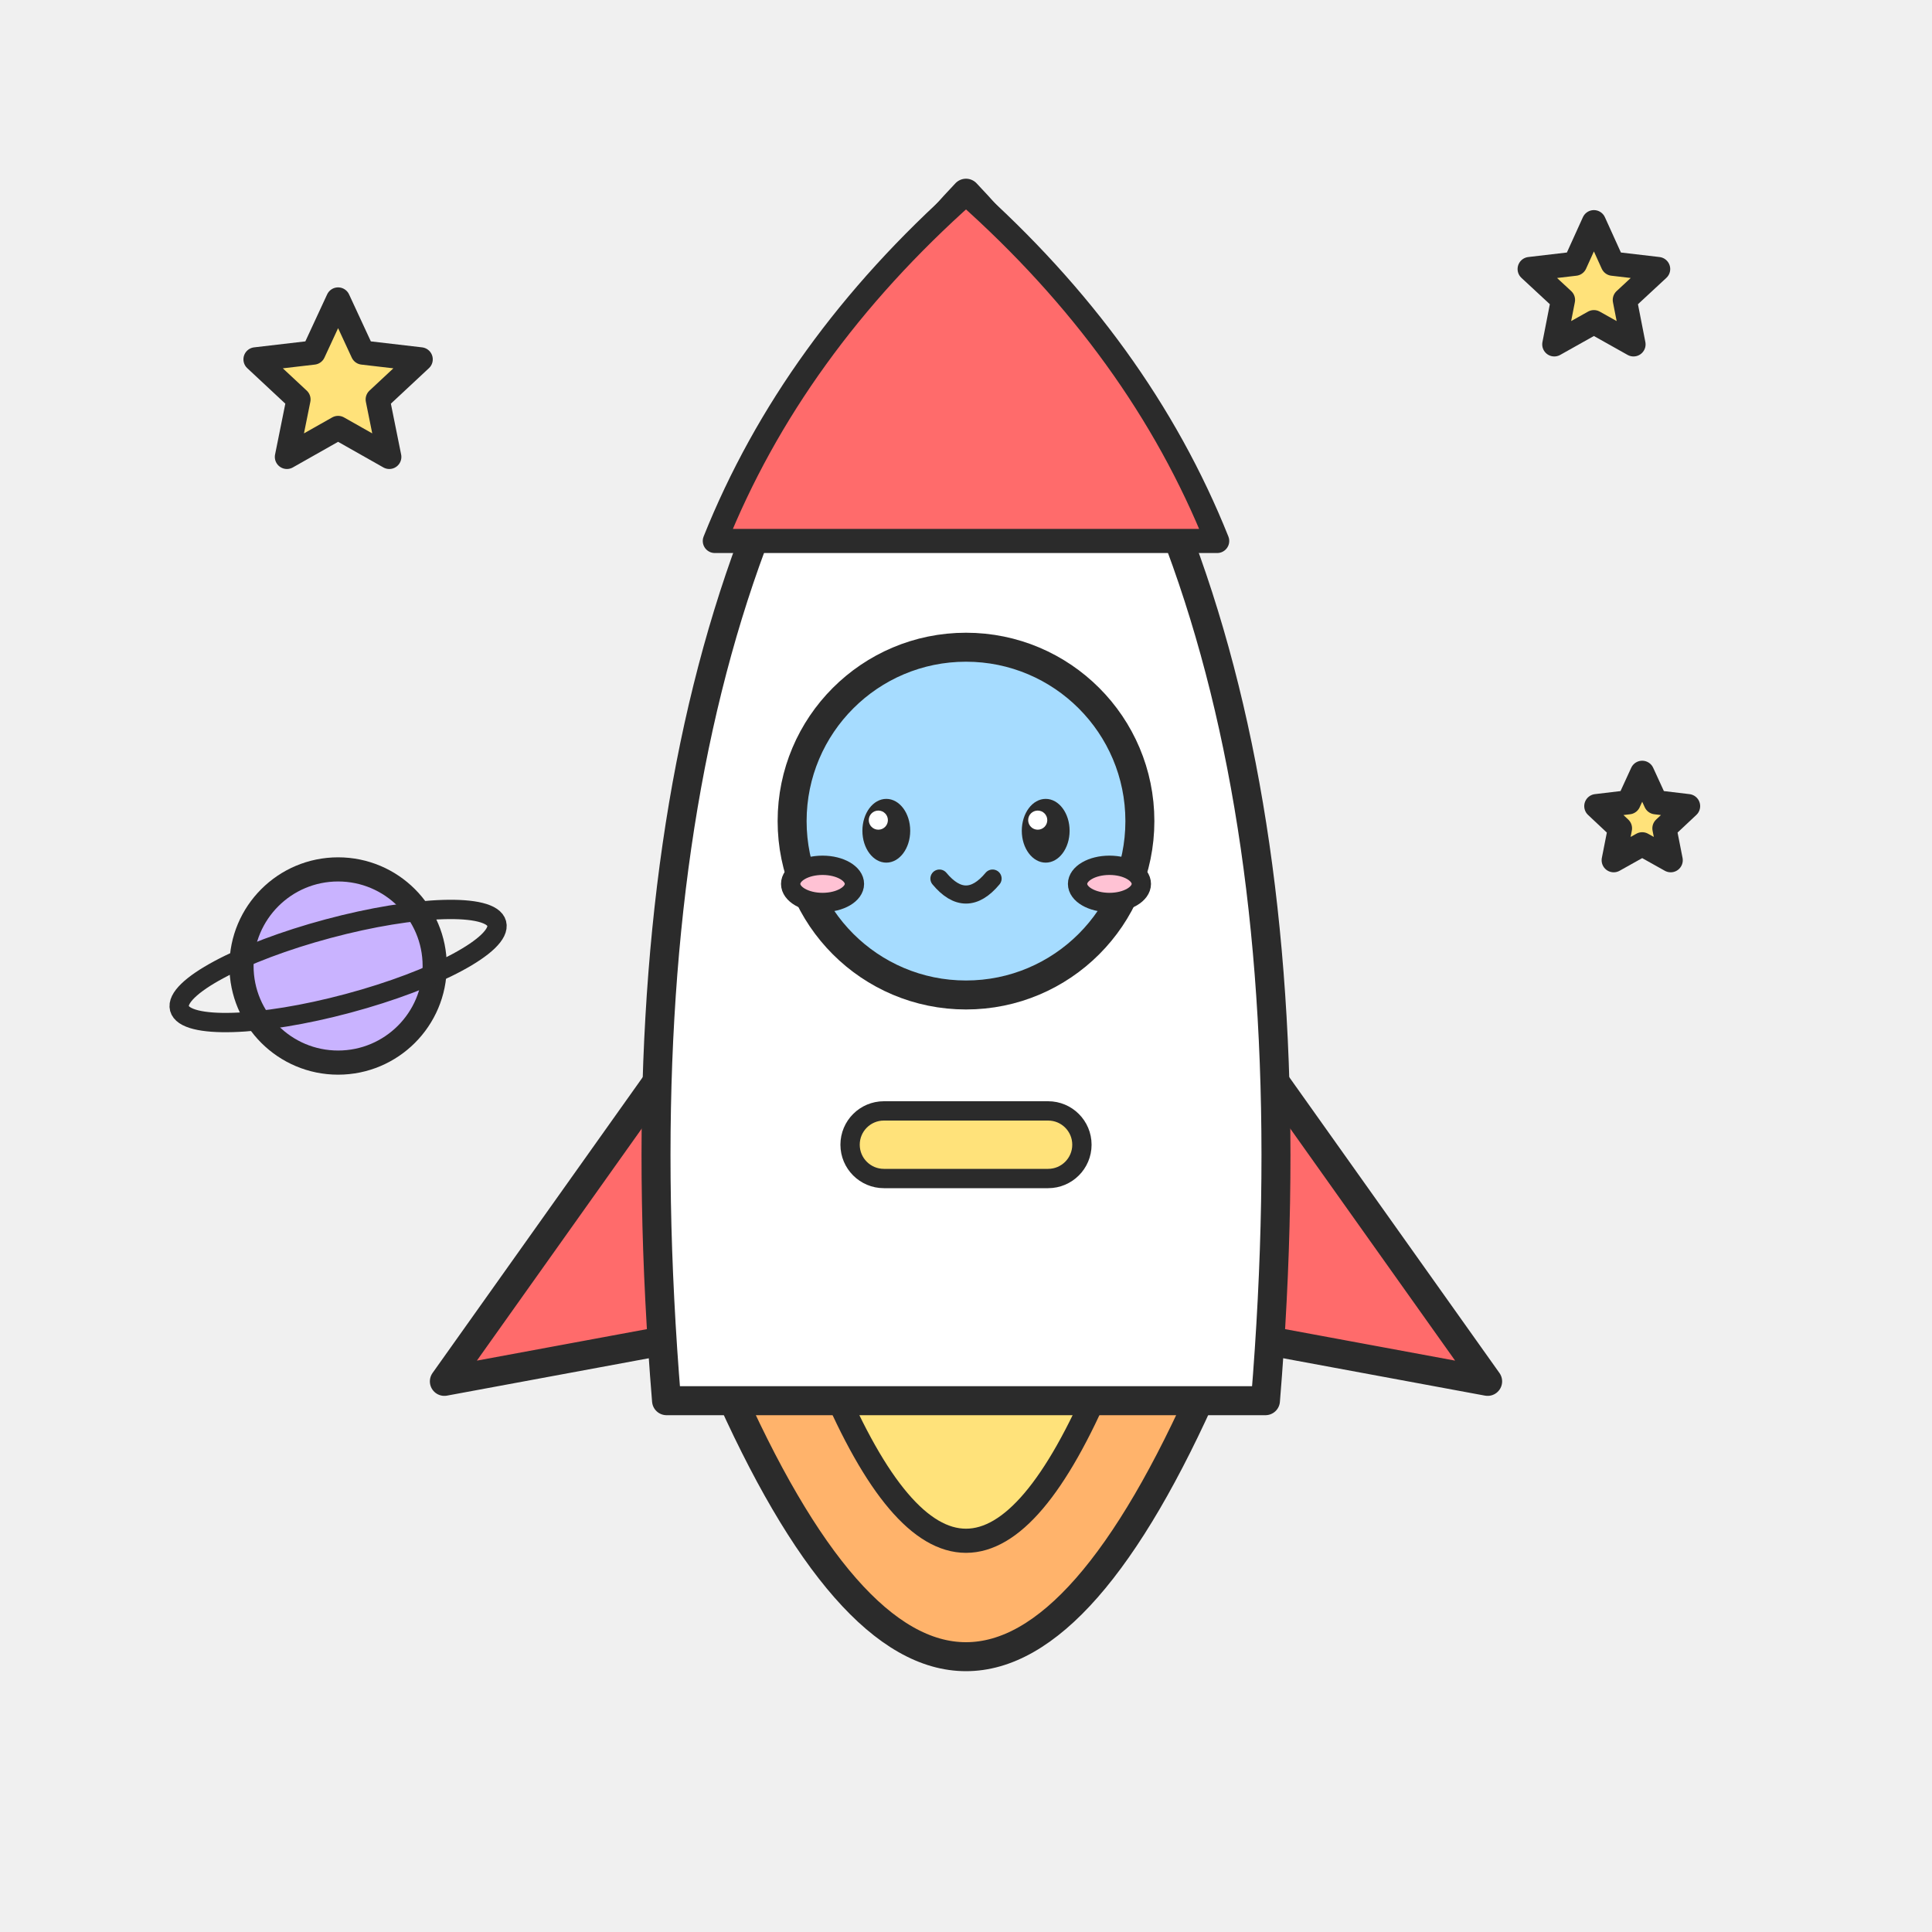
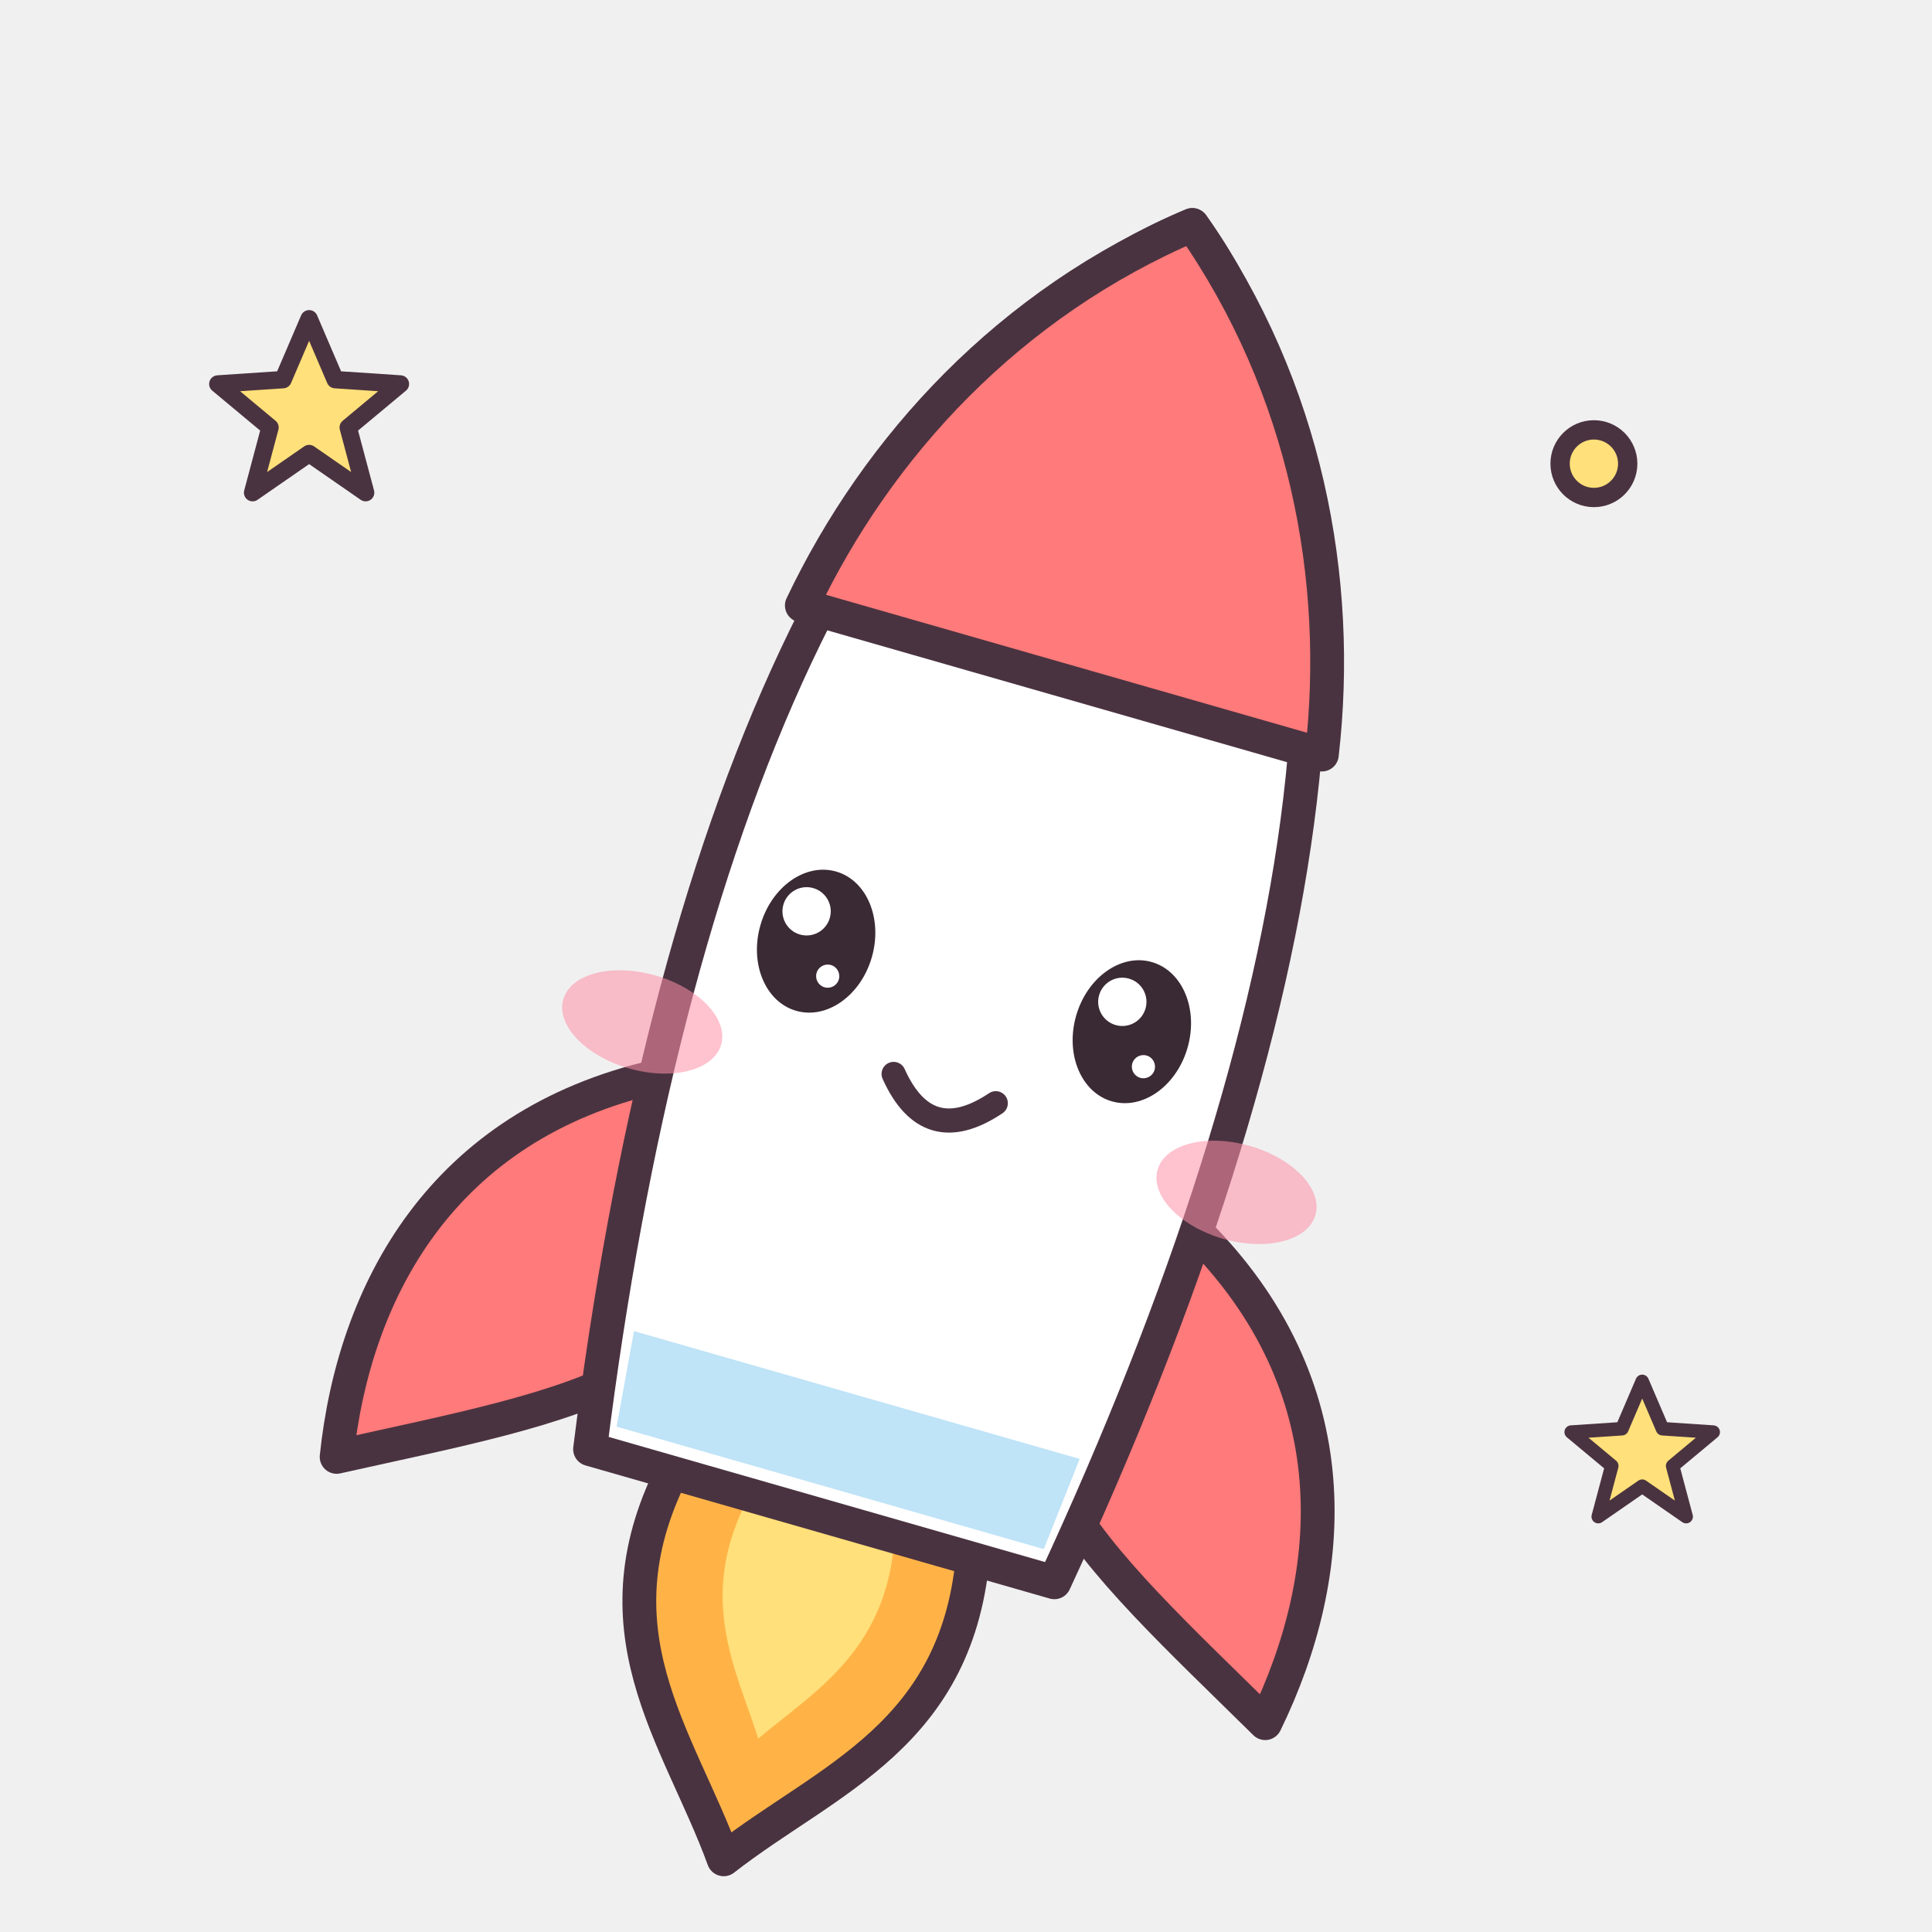
<svg xmlns="http://www.w3.org/2000/svg" viewBox="0 0 400 400">
-   <path d="M150 286 Q200 400 250 286 Z" fill="#ffb36b" stroke="#2b2b2b" stroke-width="6" stroke-linejoin="round" stroke-linecap="round" />
-   <path d="M172 286 Q200 352 228 286 Z" fill="#ffe27a" stroke="#2b2b2b" stroke-width="5" stroke-linejoin="round" stroke-linecap="round" />
-   <path d="M146 210 L92 286 L146 276 Z" fill="#ff6b6b" stroke="#2b2b2b" stroke-width="6" stroke-linejoin="round" stroke-linecap="round" />
-   <path d="M254 210 L308 286 L254 276 Z" fill="#ff6b6b" stroke="#2b2b2b" stroke-width="6" stroke-linejoin="round" stroke-linecap="round" />
-   <path d="M200 40 Q276 120 262 290 L138 290 Q124 120 200 40 Z" fill="#ffffff" stroke="#2b2b2b" stroke-width="6" stroke-linejoin="round" stroke-linecap="round" />
-   <path d="M200 40 Q236 72 252 112 L148 112 Q164 72 200 40 Z" fill="#ff6b6b" stroke="#2b2b2b" stroke-width="5" stroke-linejoin="round" stroke-linecap="round" />
-   <circle cx="200" cy="170" r="36" fill="#a6dcff" stroke="#2b2b2b" stroke-width="6" stroke-linejoin="round" stroke-linecap="round" />
-   <ellipse cx="183.5" cy="172" rx="4.95" ry="6.6" fill="#2b2b2b" />
-   <circle cx="181.85" cy="169.8" r="1.98" fill="#fff" />
-   <ellipse cx="216.5" cy="172" rx="4.95" ry="6.6" fill="#2b2b2b" />
-   <circle cx="214.85" cy="169.8" r="1.98" fill="#fff" />
-   <path d="M194.5 181.9 Q200 188.5 205.5 181.9" fill="none" stroke="#2b2b2b" stroke-width="3.75" stroke-linejoin="round" stroke-linecap="round" />
-   <ellipse cx="170.3" cy="183.0" rx="6.6" ry="3.85" fill="#ffc2d4" stroke="#2b2b2b" stroke-width="4" stroke-linejoin="round" stroke-linecap="round" />
-   <ellipse cx="229.7" cy="183.0" rx="6.6" ry="3.85" fill="#ffc2d4" stroke="#2b2b2b" stroke-width="4" stroke-linejoin="round" stroke-linecap="round" />
-   <rect x="176" y="230" width="48" height="14" rx="7" fill="#ffe27a" stroke="#2b2b2b" stroke-width="4" stroke-linejoin="round" stroke-linecap="round" />
-   <polygon points="70.0,62.0 75.1,73.0 87.1,74.4 78.2,82.7 80.6,94.6 70.0,88.6 59.4,94.6 61.8,82.7 52.9,74.4 64.9,73.0" fill="#ffe27a" stroke="#2b2b2b" stroke-width="5" stroke-linejoin="round" stroke-linecap="round" />
-   <polygon points="330.0,46.0 333.9,54.6 343.3,55.7 336.4,62.1 338.2,71.3 330.0,66.7 321.8,71.3 323.6,62.1 316.7,55.7 326.1,54.6" fill="#ffe27a" stroke="#2b2b2b" stroke-width="5" stroke-linejoin="round" stroke-linecap="round" />
-   <polygon points="340.0,160.0 342.8,166.1 349.5,166.9 344.6,171.5 345.9,178.1 340.0,174.8 334.1,178.1 335.4,171.5 330.5,166.9 337.2,166.1" fill="#ffe27a" stroke="#2b2b2b" stroke-width="5" stroke-linejoin="round" stroke-linecap="round" />
-   <circle cx="70" cy="200" r="20" fill="#c9b3ff" stroke="#2b2b2b" stroke-width="5" stroke-linejoin="round" stroke-linecap="round" />
-   <ellipse cx="70" cy="200" rx="34" ry="8" fill="none" stroke="#2b2b2b" stroke-width="4" stroke-linejoin="round" stroke-linecap="round" transform="rotate(-15 70 200)" />
+   <path transform="translate(64 84) scale(0.9)" d="M0 -20 L6 -6 L21 -5 L9 5 L13 20 L0 11 L-13 20 L-9 5 L-21 -5 L-6 -6 Z" fill="#ffe07a" stroke="#4a3340" stroke-width="4" stroke-linejoin="round" stroke-linecap="round" />
+   <path transform="translate(340 300) scale(0.7)" d="M0 -20 L6 -6 L21 -5 L9 5 L13 20 L0 11 L-13 20 L-9 5 L-21 -5 L-6 -6 Z" fill="#ffe07a" stroke="#4a3340" stroke-width="4" stroke-linejoin="round" stroke-linecap="round" />
+   <circle cx="330" cy="96" r="7" fill="#ffe07a" stroke="#4a3340" stroke-width="4" stroke-linejoin="round" stroke-linecap="round" />
+   <g transform="rotate(16 200 210)">
+     <path d="M168 316 C160 354 184 370 200 392 C216 370 240 354 232 316 Z" fill="#ffb347" stroke="#4a3340" stroke-width="7" stroke-linejoin="round" stroke-linecap="round" />
+     <path data-c="1" d="M184 320 C180 342 192 354 200 366 C208 354 220 342 216 320 Z" fill="#ffe07a" />
+     <path d="M142 240 C102 262 94 300 100 334 C122 322 142 312 154 300 Z" fill="#ff7a7a" stroke="#4a3340" stroke-width="7" stroke-linejoin="round" stroke-linecap="round" />
+     <g transform="translate(400 0) scale(-1 1)">
+       <path d="M142 240 C102 262 94 300 100 334 C122 322 142 312 154 300 Z" fill="#ff7a7a" stroke="#4a3340" stroke-width="7" stroke-linejoin="round" stroke-linecap="round" />
+     </g>
+     <path d="M200 40 C258 86 270 190 250 318 L150 318 C130 190 142 86 200 40Z" fill="#ffffff" stroke="#4a3340" stroke-width="7" stroke-linejoin="round" stroke-linecap="round" />
+     <path d="M200 40 C232 66 250 102 256 138 L144 138 C150 102 168 66 200 40Z" fill="#ff7a7a" stroke="#4a3340" stroke-width="7" stroke-linejoin="round" stroke-linecap="round" />
+     <path data-c="1" d="M152 292 H248 L246 312 H154 Z" fill="#bfe3f7" />
+     <ellipse data-k="1" cx="166" cy="204" rx="12" ry="15" fill="#3a2a33" />
+     <circle data-k="1" cx="162.4" cy="198.6" r="5" fill="#fff" />
+     <circle data-k="1" cx="170.3" cy="210.3" r="2.4" fill="#fff" />
+     <ellipse data-k="1" cx="234" cy="204" rx="12" ry="15" fill="#3a2a33" />
+     <circle data-k="1" cx="230.4" cy="198.6" r="5" fill="#fff" />
+     <circle data-k="1" cx="238.3" cy="210.3" r="2.4" fill="#fff" />
+     <ellipse data-c="1" cx="136" cy="230" rx="17" ry="10" fill="#ff8fa8" opacity=".55" />
+     <ellipse data-c="1" cx="264" cy="230" rx="17" ry="10" fill="#ff8fa8" opacity=".55" />
+     <path d="M189 226 Q200 239 211 226" fill="none" stroke="#4a3340" stroke-width="5" stroke-linejoin="round" stroke-linecap="round" />
+   </g>
</svg>
